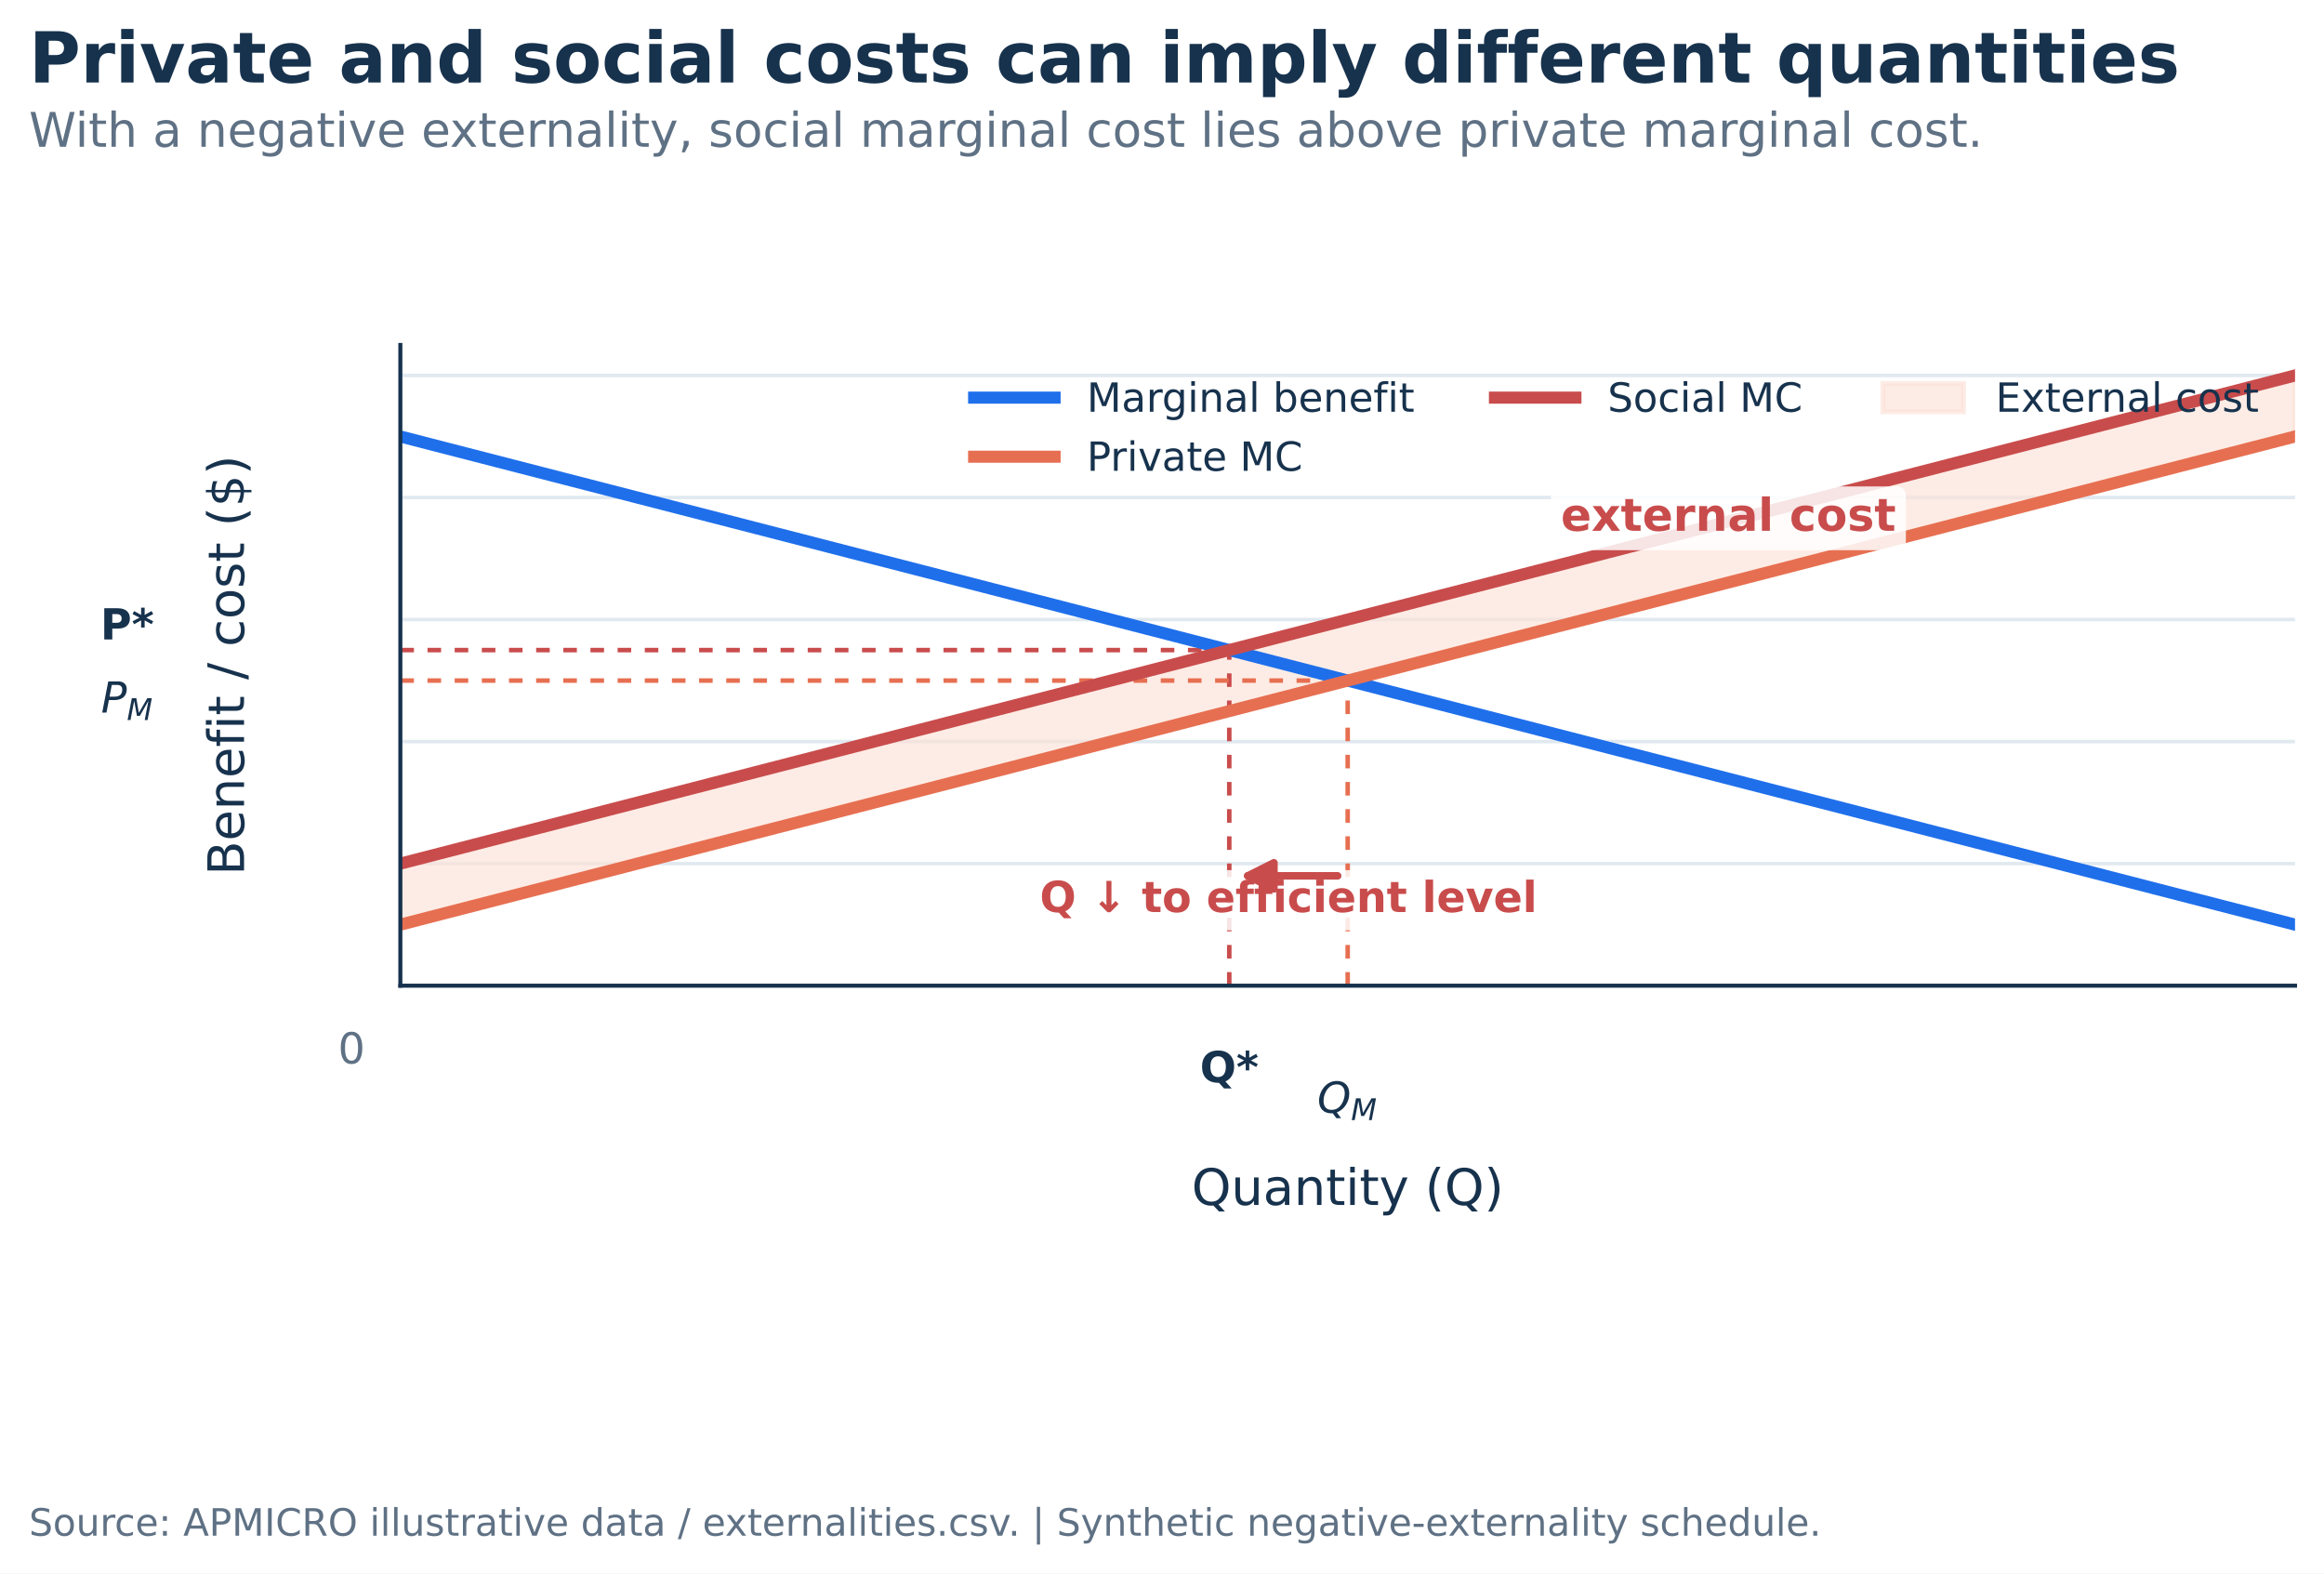
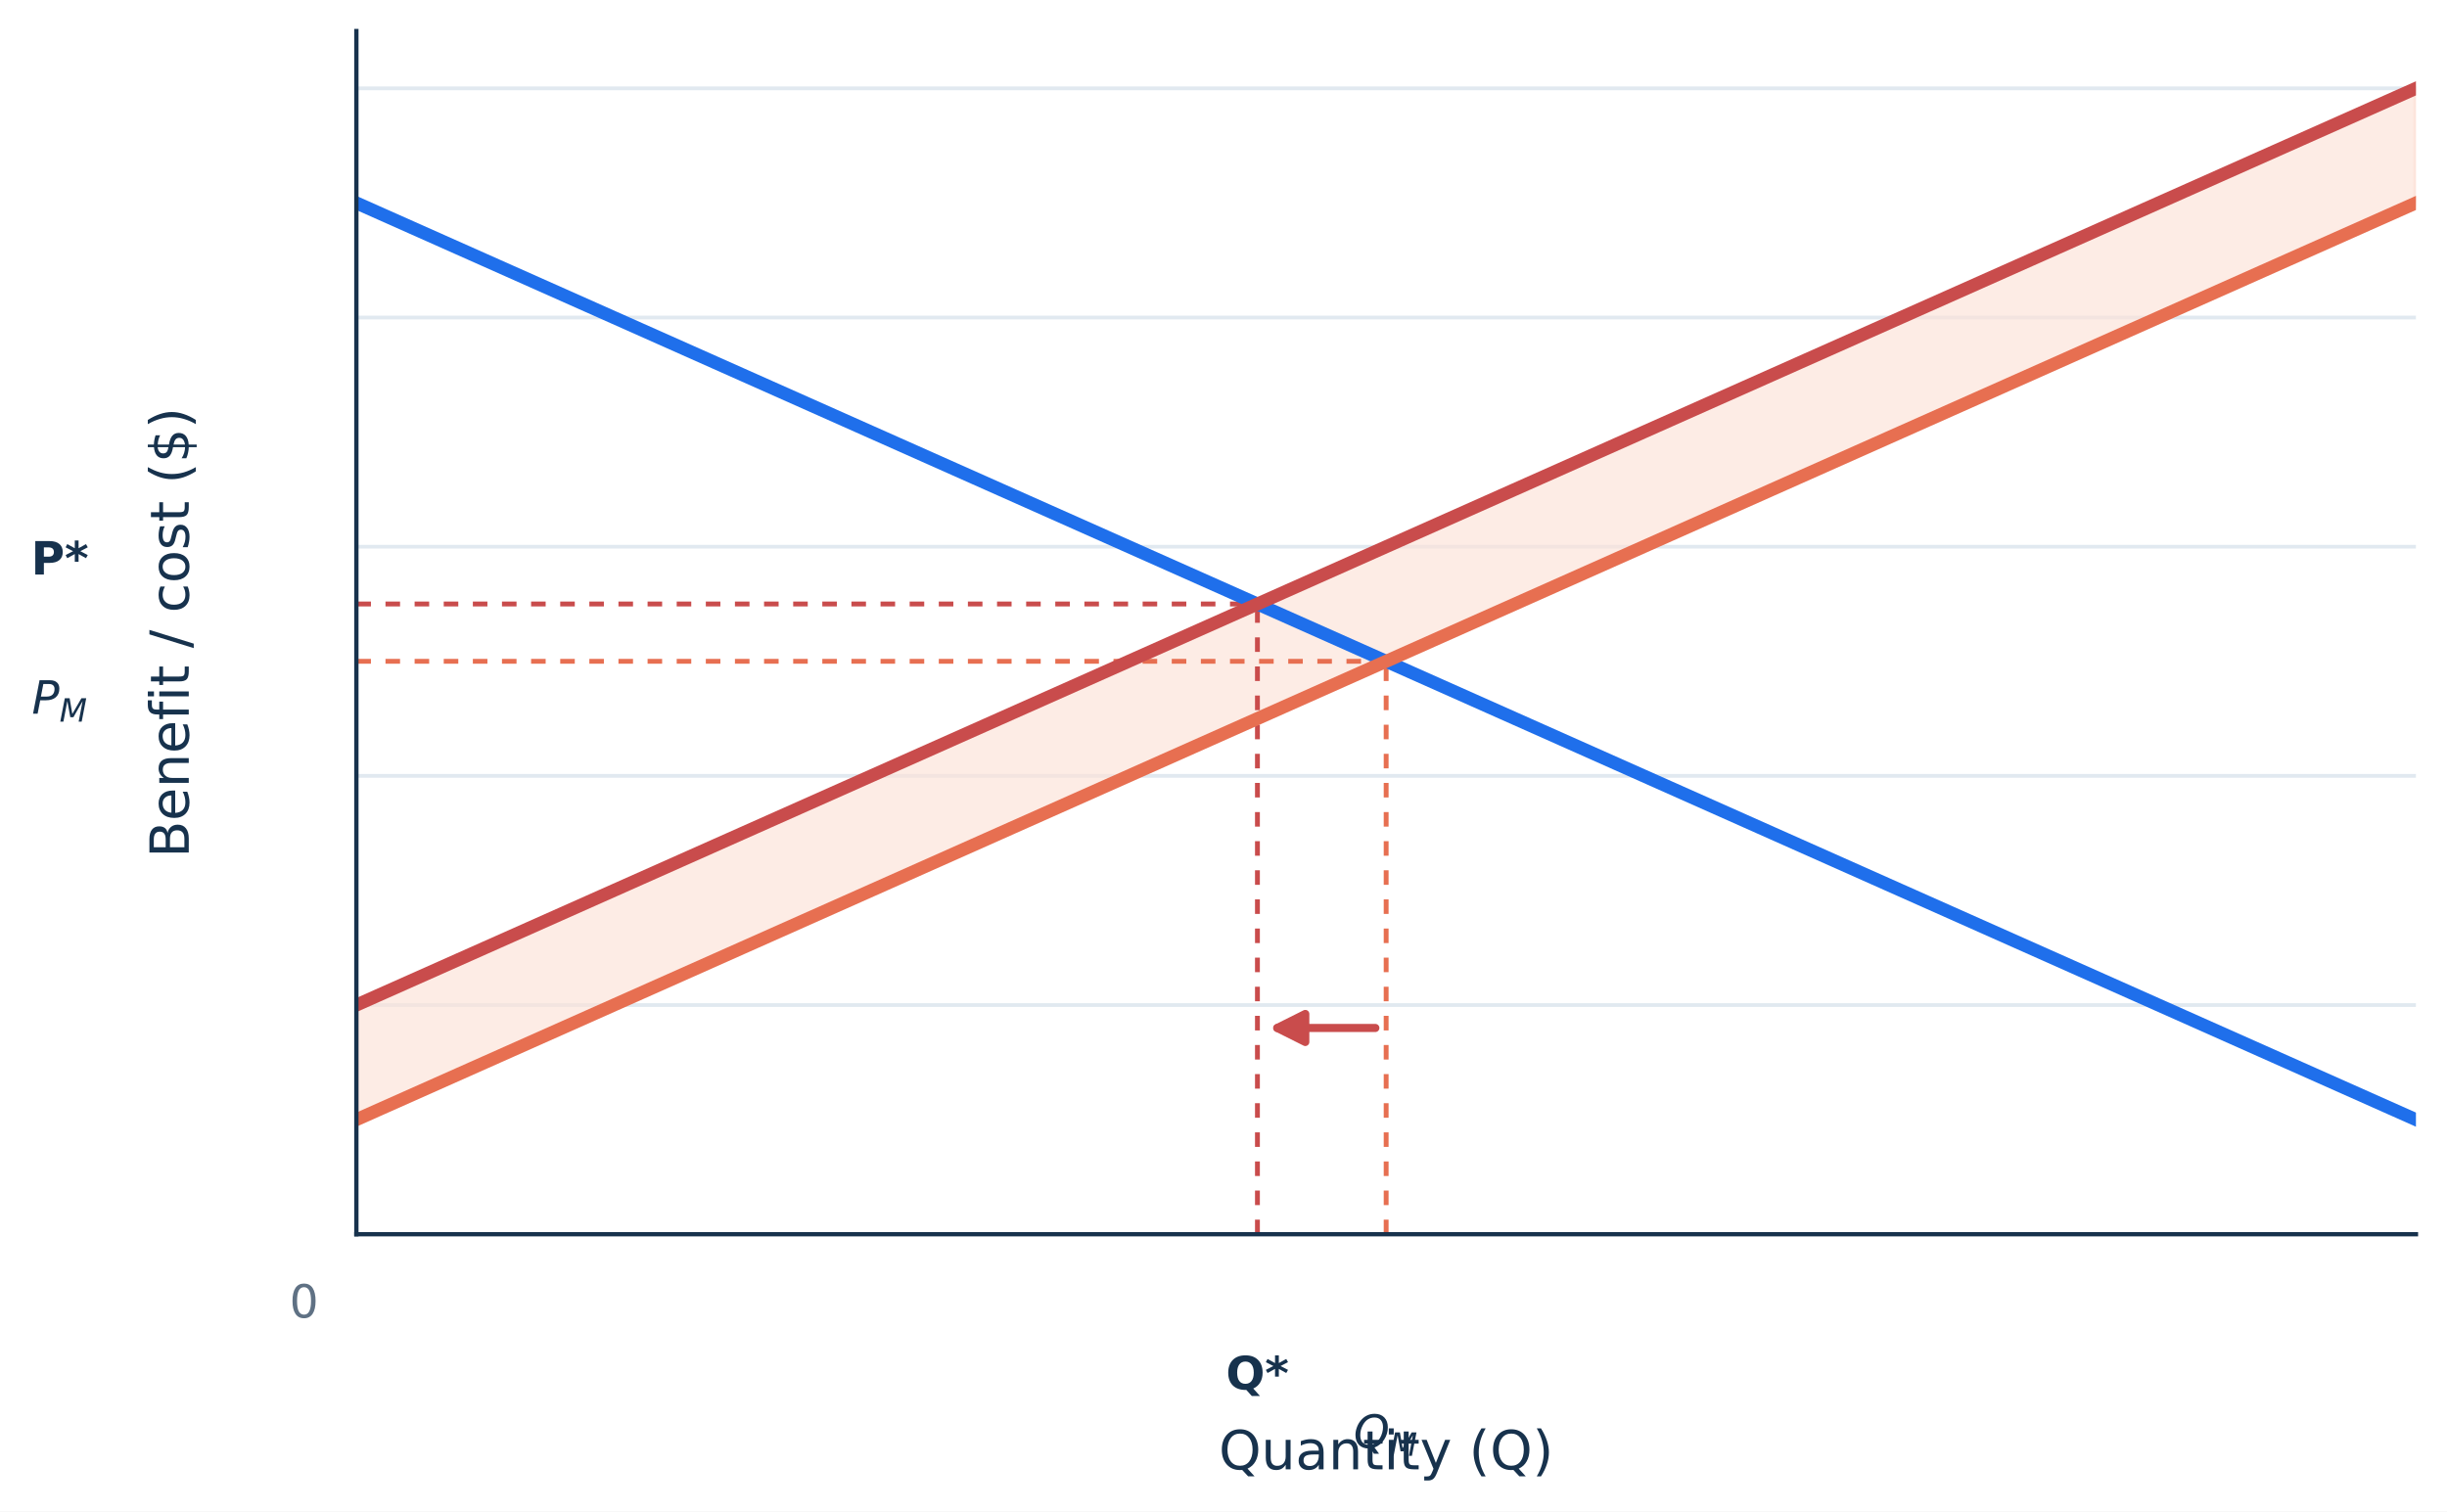
- <svg xmlns="http://www.w3.org/2000/svg" xmlns:xlink="http://www.w3.org/1999/xlink" width="462.096pt" height="312.84pt" viewBox="0 0 462.096 312.84" version="1.1">
+ <svg xmlns="http://www.w3.org/2000/svg" xmlns:xlink="http://www.w3.org/1999/xlink" width="453.76pt" height="280.344pt" viewBox="0 0 453.76 280.344" version="1.1">
  <defs>
    <style type="text/css">*{stroke-linejoin: round; stroke-linecap: butt}</style>
  </defs>
  <g id="figure_1">
    <g id="patch_1">
-       <path d="M 0 312.84 L 462.096 312.84 L 462.096 0 L 0 0 z " style="fill: #ffffff" />
+       <path d="M 0 280.344  L 453.76 280.344  L 453.76 0  L 0 0  z " style="fill: #ffffff" />
    </g>
    <g id="axes_1">
      <g id="patch_2">
-         <path d="M 79.604 195.966 L 456.336 195.966 L 456.336 68.58 L 79.604 68.58 z " style="fill: #ffffff" />
+         <path d="M 66.084 228.906  L 448 228.906  L 448 5.76  L 66.084 5.76  z " style="fill: #ffffff" />
      </g>
      <g id="matplotlib.axis_1">
        <g id="xtick_1">
          <g id="line2d_1" />
        </g>
        <g id="xtick_2">
          <g id="line2d_2" />
        </g>
        <g id="xtick_3">
          <g id="line2d_3" />
        </g>
        <g id="xtick_4">
          <g id="line2d_4" />
        </g>
        <g id="xtick_5">
          <g id="line2d_5" />
        </g>
        <g id="xtick_6">
          <g id="line2d_6" />
        </g>
        <g id="xtick_7">
          <g id="line2d_7" />
        </g>
        <g id="xtick_8">
          <g id="line2d_8" />
        </g>
        <g id="xtick_9">
          <g id="line2d_9" />
        </g>
        <g id="text_1">
-           <text style="font-size: 10px; font-family: 'DejaVu Sans'; text-anchor: middle; fill: #17324d" x="267.97" y="239.564" transform="rotate(-0 267.9702 239.5644)">Quantity (Q)</text>
+           <text style="font-size: 10px; font-family: 'DejaVu Sans'; text-anchor: middle; fill: #17324d" x="257.042" y="272.504" transform="rotate(-0 257.0423 272.5044)">Quantity (Q)</text>
        </g>
      </g>
      <g id="matplotlib.axis_2">
        <g id="ytick_1">
          <g id="line2d_10">
-             <path d="M 79.604 195.966 L 456.336 195.966 " clip-path="url(#pa39bb7a5df)" style="fill: none; stroke: #d9e3ec; stroke-opacity: 0.8; stroke-width: 0.7; stroke-linecap: square" />
+             <path d="M 66.084 228.906  L 448 228.906  " clip-path="url(#pc118c43da1)" style="fill: none; stroke: #d9e3ec; stroke-opacity: 0.8; stroke-width: 0.7; stroke-linecap: square" />
          </g>
          <g id="line2d_11" />
        </g>
        <g id="ytick_2">
          <g id="line2d_12">
-             <path d="M 79.604 171.702 L 456.336 171.702 " clip-path="url(#pa39bb7a5df)" style="fill: none; stroke: #d9e3ec; stroke-opacity: 0.8; stroke-width: 0.7; stroke-linecap: square" />
+             <path d="M 66.084 186.402  L 448 186.402  " clip-path="url(#pc118c43da1)" style="fill: none; stroke: #d9e3ec; stroke-opacity: 0.8; stroke-width: 0.7; stroke-linecap: square" />
          </g>
          <g id="line2d_13" />
        </g>
        <g id="ytick_3">
          <g id="line2d_14">
-             <path d="M 79.604 147.438 L 456.336 147.438 " clip-path="url(#pa39bb7a5df)" style="fill: none; stroke: #d9e3ec; stroke-opacity: 0.8; stroke-width: 0.7; stroke-linecap: square" />
+             <path d="M 66.084 143.898  L 448 143.898  " clip-path="url(#pc118c43da1)" style="fill: none; stroke: #d9e3ec; stroke-opacity: 0.8; stroke-width: 0.7; stroke-linecap: square" />
          </g>
          <g id="line2d_15" />
        </g>
        <g id="ytick_4">
          <g id="line2d_16">
-             <path d="M 79.604 123.174 L 456.336 123.174 " clip-path="url(#pa39bb7a5df)" style="fill: none; stroke: #d9e3ec; stroke-opacity: 0.8; stroke-width: 0.7; stroke-linecap: square" />
+             <path d="M 66.084 101.394  L 448 101.394  " clip-path="url(#pc118c43da1)" style="fill: none; stroke: #d9e3ec; stroke-opacity: 0.8; stroke-width: 0.7; stroke-linecap: square" />
          </g>
          <g id="line2d_17" />
        </g>
        <g id="ytick_5">
          <g id="line2d_18">
-             <path d="M 79.604 98.91 L 456.336 98.91 " clip-path="url(#pa39bb7a5df)" style="fill: none; stroke: #d9e3ec; stroke-opacity: 0.8; stroke-width: 0.7; stroke-linecap: square" />
+             <path d="M 66.084 58.89  L 448 58.89  " clip-path="url(#pc118c43da1)" style="fill: none; stroke: #d9e3ec; stroke-opacity: 0.8; stroke-width: 0.7; stroke-linecap: square" />
          </g>
          <g id="line2d_19" />
        </g>
        <g id="ytick_6">
          <g id="line2d_20">
-             <path d="M 79.604 74.646 L 456.336 74.646 " clip-path="url(#pa39bb7a5df)" style="fill: none; stroke: #d9e3ec; stroke-opacity: 0.8; stroke-width: 0.7; stroke-linecap: square" />
+             <path d="M 66.084 16.386  L 448 16.386  " clip-path="url(#pc118c43da1)" style="fill: none; stroke: #d9e3ec; stroke-opacity: 0.8; stroke-width: 0.7; stroke-linecap: square" />
          </g>
          <g id="line2d_21" />
        </g>
        <g id="text_2">
-           <text style="font-size: 10px; font-family: 'DejaVu Sans'; text-anchor: middle; fill: #17324d" x="48.525" y="132.273" transform="rotate(-90 48.52473 132.273)">Benefit / cost ($)</text>
+           <text style="font-size: 10px; font-family: 'DejaVu Sans'; text-anchor: middle; fill: #17324d" x="35.005" y="117.333" transform="rotate(-90 35.00481 117.333)">Benefit / cost ($)</text>
        </g>
      </g>
      <g id="FillBetweenPolyCollection_1">
        <defs>
-           <path id="m95e6ba2e98" d="M 79.604 -141.138 L 79.604 -129.006 L 103.15 -135.072 L 126.696 -141.138 L 150.242 -147.204 L 173.787 -153.27 L 197.333 -159.336 L 220.879 -165.402 L 244.424 -171.468 L 267.97 -177.534 L 291.516 -183.6 L 315.062 -189.666 L 338.607 -195.732 L 362.153 -201.798 L 385.699 -207.864 L 409.245 -213.93 L 432.79 -219.996 L 456.336 -226.062 L 456.336 -238.194 L 456.336 -238.194 L 432.79 -232.128 L 409.245 -226.062 L 385.699 -219.996 L 362.153 -213.93 L 338.607 -207.864 L 315.062 -201.798 L 291.516 -195.732 L 267.97 -189.666 L 244.424 -183.6 L 220.879 -177.534 L 197.333 -171.468 L 173.787 -165.402 L 150.242 -159.336 L 126.696 -153.27 L 103.15 -147.204 L 79.604 -141.138 z " style="stroke: #fce2d7; stroke-opacity: 0.65" />
+           <path id="mb71a362f85" d="M 66.084 -93.942  L 66.084 -72.69  L 89.954 -83.316  L 113.824 -93.942  L 137.694 -104.568  L 161.563 -115.194  L 185.433 -125.82  L 209.303 -136.446  L 233.173 -147.072  L 257.042 -157.698  L 280.912 -168.324  L 304.782 -178.95  L 328.651 -189.576  L 352.521 -200.202  L 376.391 -210.828  L 400.261 -221.454  L 424.13 -232.08  L 448 -242.706  L 448 -263.958  L 448 -263.958  L 424.13 -253.332  L 400.261 -242.706  L 376.391 -232.08  L 352.521 -221.454  L 328.651 -210.828  L 304.782 -200.202  L 280.912 -189.576  L 257.042 -178.95  L 233.173 -168.324  L 209.303 -157.698  L 185.433 -147.072  L 161.563 -136.446  L 137.694 -125.82  L 113.824 -115.194  L 89.954 -104.568  L 66.084 -93.942  z " style="stroke: #fce2d7; stroke-opacity: 0.65" />
        </defs>
-         <g clip-path="url(#pa39bb7a5df)">
-           <use xlink:href="#m95e6ba2e98" x="0" y="312.84" style="fill: #fce2d7; fill-opacity: 0.65; stroke: #fce2d7; stroke-opacity: 0.65" />
+         <g clip-path="url(#pc118c43da1)">
+           <use xlink:href="#mb71a362f85" x="0" y="280.344" style="fill: #fce2d7; fill-opacity: 0.65; stroke: #fce2d7; stroke-opacity: 0.65" />
        </g>
      </g>
      <g id="line2d_22">
-         <path d="M 267.97 195.966 L 267.97 135.306 " clip-path="url(#pa39bb7a5df)" style="fill: none; stroke-dasharray: 2.7,2.7; stroke-dashoffset: 0; stroke: #e76f51; stroke-width: 0.9" />
+         <path d="M 257.042 228.906  L 257.042 122.646  " clip-path="url(#pc118c43da1)" style="fill: none; stroke-dasharray: 2.7,2.7; stroke-dashoffset: 0; stroke: #e76f51; stroke-width: 0.9" />
      </g>
      <g id="line2d_23">
-         <path d="M 244.424 195.966 L 244.424 129.24 " clip-path="url(#pa39bb7a5df)" style="fill: none; stroke-dasharray: 2.7,2.7; stroke-dashoffset: 0; stroke: #c94c4c; stroke-width: 0.9" />
+         <path d="M 233.173 228.906  L 233.173 112.02  " clip-path="url(#pc118c43da1)" style="fill: none; stroke-dasharray: 2.7,2.7; stroke-dashoffset: 0; stroke: #c94c4c; stroke-width: 0.9" />
      </g>
      <g id="line2d_24">
-         <path d="M 79.604 135.306 L 267.97 135.306 " clip-path="url(#pa39bb7a5df)" style="fill: none; stroke-dasharray: 2.7,2.7; stroke-dashoffset: 0; stroke: #e76f51; stroke-width: 0.9" />
+         <path d="M 66.084 122.646  L 257.042 122.646  " clip-path="url(#pc118c43da1)" style="fill: none; stroke-dasharray: 2.7,2.7; stroke-dashoffset: 0; stroke: #e76f51; stroke-width: 0.9" />
      </g>
      <g id="line2d_25">
-         <path d="M 79.604 129.24 L 244.424 129.24 " clip-path="url(#pa39bb7a5df)" style="fill: none; stroke-dasharray: 2.7,2.7; stroke-dashoffset: 0; stroke: #c94c4c; stroke-width: 0.9" />
+         <path d="M 66.084 112.02  L 233.173 112.02  " clip-path="url(#pc118c43da1)" style="fill: none; stroke-dasharray: 2.7,2.7; stroke-dashoffset: 0; stroke: #c94c4c; stroke-width: 0.9" />
      </g>
      <g id="line2d_26">
-         <path d="M 79.604 86.778 L 103.15 92.844 L 126.696 98.91 L 150.242 104.976 L 173.787 111.042 L 197.333 117.108 L 220.879 123.174 L 244.424 129.24 L 267.97 135.306 L 291.516 141.372 L 315.062 147.438 L 338.607 153.504 L 362.153 159.57 L 385.699 165.636 L 409.245 171.702 L 432.79 177.768 L 456.336 183.834 " clip-path="url(#pa39bb7a5df)" style="fill: none; stroke: #1f6feb; stroke-width: 2.4; stroke-linecap: square" />
+         <path d="M 66.084 37.638  L 89.954 48.264  L 113.824 58.89  L 137.694 69.516  L 161.563 80.142  L 185.433 90.768  L 209.303 101.394  L 233.173 112.02  L 257.042 122.646  L 280.912 133.272  L 304.782 143.898  L 328.651 154.524  L 352.521 165.15  L 376.391 175.776  L 400.261 186.402  L 424.13 197.028  L 448 207.654  " clip-path="url(#pc118c43da1)" style="fill: none; stroke: #1f6feb; stroke-width: 2.4; stroke-linecap: square" />
      </g>
      <g id="line2d_27">
-         <path d="M 79.604 183.834 L 103.15 177.768 L 126.696 171.702 L 150.242 165.636 L 173.787 159.57 L 197.333 153.504 L 220.879 147.438 L 244.424 141.372 L 267.97 135.306 L 291.516 129.24 L 315.062 123.174 L 338.607 117.108 L 362.153 111.042 L 385.699 104.976 L 409.245 98.91 L 432.79 92.844 L 456.336 86.778 " clip-path="url(#pa39bb7a5df)" style="fill: none; stroke: #e76f51; stroke-width: 2.4; stroke-linecap: square" />
+         <path d="M 66.084 207.654  L 89.954 197.028  L 113.824 186.402  L 137.694 175.776  L 161.563 165.15  L 185.433 154.524  L 209.303 143.898  L 233.173 133.272  L 257.042 122.646  L 280.912 112.02  L 304.782 101.394  L 328.651 90.768  L 352.521 80.142  L 376.391 69.516  L 400.261 58.89  L 424.13 48.264  L 448 37.638  " clip-path="url(#pc118c43da1)" style="fill: none; stroke: #e76f51; stroke-width: 2.4; stroke-linecap: square" />
      </g>
      <g id="line2d_28">
-         <path d="M 79.604 171.702 L 103.15 165.636 L 126.696 159.57 L 150.242 153.504 L 173.787 147.438 L 197.333 141.372 L 220.879 135.306 L 244.424 129.24 L 267.97 123.174 L 291.516 117.108 L 315.062 111.042 L 338.607 104.976 L 362.153 98.91 L 385.699 92.844 L 409.245 86.778 L 432.79 80.712 L 456.336 74.646 " clip-path="url(#pa39bb7a5df)" style="fill: none; stroke: #c94c4c; stroke-width: 2.4; stroke-linecap: square" />
+         <path d="M 66.084 186.402  L 89.954 175.776  L 113.824 165.15  L 137.694 154.524  L 161.563 143.898  L 185.433 133.272  L 209.303 122.646  L 233.173 112.02  L 257.042 101.394  L 280.912 90.768  L 304.782 80.142  L 328.651 69.516  L 352.521 58.89  L 376.391 48.264  L 400.261 37.638  L 424.13 27.012  L 448 16.386  " clip-path="url(#pc118c43da1)" style="fill: none; stroke: #c94c4c; stroke-width: 2.4; stroke-linecap: square" />
      </g>
      <g id="patch_3">
-         <path d="M 79.604 195.966 L 79.604 68.58 " style="fill: none; stroke: #17324d; stroke-width: 0.8; stroke-linejoin: miter; stroke-linecap: square" />
+         <path d="M 66.084 228.906  L 66.084 5.76  " style="fill: none; stroke: #17324d; stroke-width: 0.8; stroke-linejoin: miter; stroke-linecap: square" />
      </g>
      <g id="patch_4">
-         <path d="M 79.604 195.966 L 456.336 195.966 " style="fill: none; stroke: #17324d; stroke-width: 0.8; stroke-linejoin: miter; stroke-linecap: square" />
+         <path d="M 66.084 228.906  L 448 228.906  " style="fill: none; stroke: #17324d; stroke-width: 0.8; stroke-linejoin: miter; stroke-linecap: square" />
      </g>
-       <g id="text_3">
-         <g style="fill: #17324d" transform="translate(261.9352 221.5326)">
+       <g id="ap-marker">
+         <g style="fill: #17324d" transform="translate(251.0073 268.8366)">
          <text>
            <tspan x="0" y="-0.312" style="font-style: oblique; font-size: 8.5px; font-family: 'DejaVu Sans'; fill: #17324d">Q</tspan>
            <tspan x="6.69" y="1.164" style="font-style: oblique; font-size: 5.95px; font-family: 'DejaVu Sans'; fill: #17324d">M</tspan>
          </text>
        </g>
      </g>
-       <g id="text_4">
-         <text style="font-weight: 700; font-size: 8.5px; font-family: 'DejaVu Sans'; text-anchor: middle; fill: #17324d" x="244.424" y="215.163" transform="rotate(-0 244.4245 215.1633)">Q*</text>
+       <g id="ap-marker">
+         <text style="font-weight: 700; font-size: 8.5px; font-family: 'DejaVu Sans'; text-anchor: middle; fill: #17324d" x="233.173" y="257.679" transform="rotate(-0 233.1726 257.6793)">Q*</text>
      </g>
-       <g id="text_5">
-         <g style="fill: #17324d" transform="translate(20.08932 142.11)">
+       <g id="ap-marker">
+         <g style="fill: #17324d" transform="translate(5.895469 132.8016)">
          <text>
            <tspan x="0" y="-0.438" style="font-style: oblique; font-size: 8.5px; font-family: 'DejaVu Sans'; fill: #17324d">P</tspan>
            <tspan x="5.126" y="1.039" style="font-style: oblique; font-size: 5.95px; font-family: 'DejaVu Sans'; fill: #17324d">M</tspan>
          </text>
        </g>
      </g>
-       <g id="text_6">
-         <text style="font-weight: 700; font-size: 8.5px; font-family: 'DejaVu Sans'; text-anchor: end; fill: #17324d" x="30.629" y="127.127" transform="rotate(-0 30.62932 127.127)">P*</text>
+       <g id="ap-marker">
+         <text style="font-weight: 700; font-size: 8.5px; font-family: 'DejaVu Sans'; text-anchor: end; fill: #17324d" x="16.435" y="106.555" transform="rotate(-0 16.43547 106.5554)">P*</text>
      </g>
-       <g id="text_7">
-         <text style="font-size: 8.5px; font-family: 'DejaVu Sans'; text-anchor: end; fill: #5f7184" x="72.604" y="211.425" transform="rotate(-0 72.60442 211.4247)">0</text>
+       <g id="ap-marker">
+         <text style="font-size: 8.5px; font-family: 'DejaVu Sans'; text-anchor: end; fill: #5f7184" x="59.084" y="244.365" transform="rotate(-0 59.08449 244.3647)">0</text>
      </g>
-       <g id="text_8">
-         <g id="patch_5">
-           <path d="M 206.751 184.964 L 305.644 184.964 Q 307.514 184.964 307.514 183.094 L 307.514 174.868 Q 307.514 172.998 305.644 172.998 L 206.751 172.998 Q 204.881 172.998 204.881 174.868 L 204.881 183.094 Q 204.881 184.964 206.751 184.964 z " style="fill: #ffffff; opacity: 0.85" />
-         </g>
-         <text style="font-weight: 700; font-size: 8.5px; font-family: 'DejaVu Sans'; text-anchor: middle; fill: #c94c4c" x="256.197" y="181.327" transform="rotate(-0 256.1973 181.3267)">Q ↓ to efficient level</text>
+       <g id="patch_5">
+         <path d="M 255.041 190.652  Q 245.106 190.652 236.849 190.652  " style="fill: none; stroke: #c94c4c; stroke-width: 1.5; stroke-linecap: round" />
+         <path d="M 242.049 193.252  L 236.849 190.652  L 242.049 188.052  z " style="fill: #c94c4c; stroke: #c94c4c; stroke-width: 1.5; stroke-linecap: round" />
      </g>
-       <g id="text_9">
-         <g id="patch_6">
-           <path d="M 310.353 109.382 L 376.982 109.382 Q 378.962 109.382 378.962 107.402 L 378.962 98.692 Q 378.962 96.712 376.982 96.712 L 310.353 96.712 Q 308.373 96.712 308.373 98.692 L 308.373 107.402 Q 308.373 109.382 310.353 109.382 z " style="fill: #ffffff; opacity: 0.85" />
-         </g>
-         <text style="font-weight: 700; font-size: 9px; font-family: 'DejaVu Sans'; text-anchor: start; fill: #c94c4c" x="310.353" y="105.531" transform="rotate(-0 310.3525 105.5307)">external cost</text>
-       </g>
-       <g id="legend_1">
-         <g id="line2d_29">
-           <path d="M 193.691 79.059 L 201.691 79.059 L 209.691 79.059 " style="fill: none; stroke: #1f6feb; stroke-width: 2.4; stroke-linecap: square" />
-         </g>
-         <g id="text_10">
-           <text style="font-size: 8px; font-family: 'DejaVu Sans'; text-anchor: start; fill: #17324d" x="216.091" y="81.859" transform="rotate(-0 216.091 81.85875)">Marginal benefit</text>
-         </g>
-         <g id="line2d_30">
-           <path d="M 193.691 90.801 L 201.691 90.801 L 209.691 90.801 " style="fill: none; stroke: #e76f51; stroke-width: 2.4; stroke-linecap: square" />
-         </g>
-         <g id="text_11">
-           <text style="font-size: 8px; font-family: 'DejaVu Sans'; text-anchor: start; fill: #17324d" x="216.091" y="93.601" transform="rotate(-0 216.091 93.60125)">Private MC</text>
-         </g>
-         <g id="line2d_31">
-           <path d="M 297.252 79.059 L 305.252 79.059 L 313.252 79.059 " style="fill: none; stroke: #c94c4c; stroke-width: 2.4; stroke-linecap: square" />
-         </g>
-         <g id="text_12">
-           <text style="font-size: 8px; font-family: 'DejaVu Sans'; text-anchor: start; fill: #17324d" x="319.652" y="81.859" transform="rotate(-0 319.6522 81.85875)">Social MC</text>
-         </g>
-         <g id="patch_7">
-           <path d="M 374.404 81.859 L 390.404 81.859 L 390.404 76.259 L 374.404 76.259 z " style="fill: #fce2d7; fill-opacity: 0.65; stroke: #fce2d7; stroke-opacity: 0.65; stroke-linejoin: miter" />
-         </g>
-         <g id="text_13">
-           <text style="font-size: 8px; font-family: 'DejaVu Sans'; text-anchor: start; fill: #17324d" x="396.803" y="81.859" transform="rotate(-0 396.8035 81.85875)">External cost</text>
-         </g>
-       </g>
-       <g id="patch_8">
-         <path d="M 265.973 174.128 Q 256.199 174.128 248.103 174.128 " style="fill: none; stroke: #c94c4c; stroke-width: 1.5; stroke-linecap: round" />
-         <path d="M 253.303 176.728 L 248.103 174.128 L 253.303 171.528 z " style="fill: #c94c4c; stroke: #c94c4c; stroke-width: 1.5; stroke-linecap: round" />
-       </g>
-     </g>
-     <g id="text_14">
-       <text style="font-weight: 700; font-size: 14px; font-family: 'DejaVu Sans'; text-anchor: start; fill: #17324d" x="5.76" y="16.398" transform="rotate(-0 5.76 16.39781)">Private and social costs can imply different quantities</text>
-     </g>
-     <g id="text_15">
-       <text style="font-size: 9.5px; font-family: 'DejaVu Sans'; text-anchor: start; fill: #5f7184" x="5.76" y="29.179" transform="rotate(-0 5.76 29.17852)">With a negative externality, social marginal cost lies above private marginal cost.</text>
-     </g>
-     <g id="text_16">
-       <text style="font-size: 7.5px; font-family: 'DejaVu Sans'; text-anchor: start; fill: #5f7184" x="5.76" y="305.312" transform="rotate(-0 5.76 305.3116)">Source: APMICRO illustrative data / externalities.csv.  |  Synthetic negative-externality schedule.</text>
    </g>
  </g>
  <defs>
-     <clipPath id="pa39bb7a5df">
-       <rect x="79.604" y="68.58" width="376.732" height="127.386" />
+     <clipPath id="pc118c43da1">
+       <rect x="66.084" y="5.76" width="381.916" height="223.146" />
    </clipPath>
  </defs>
</svg>
